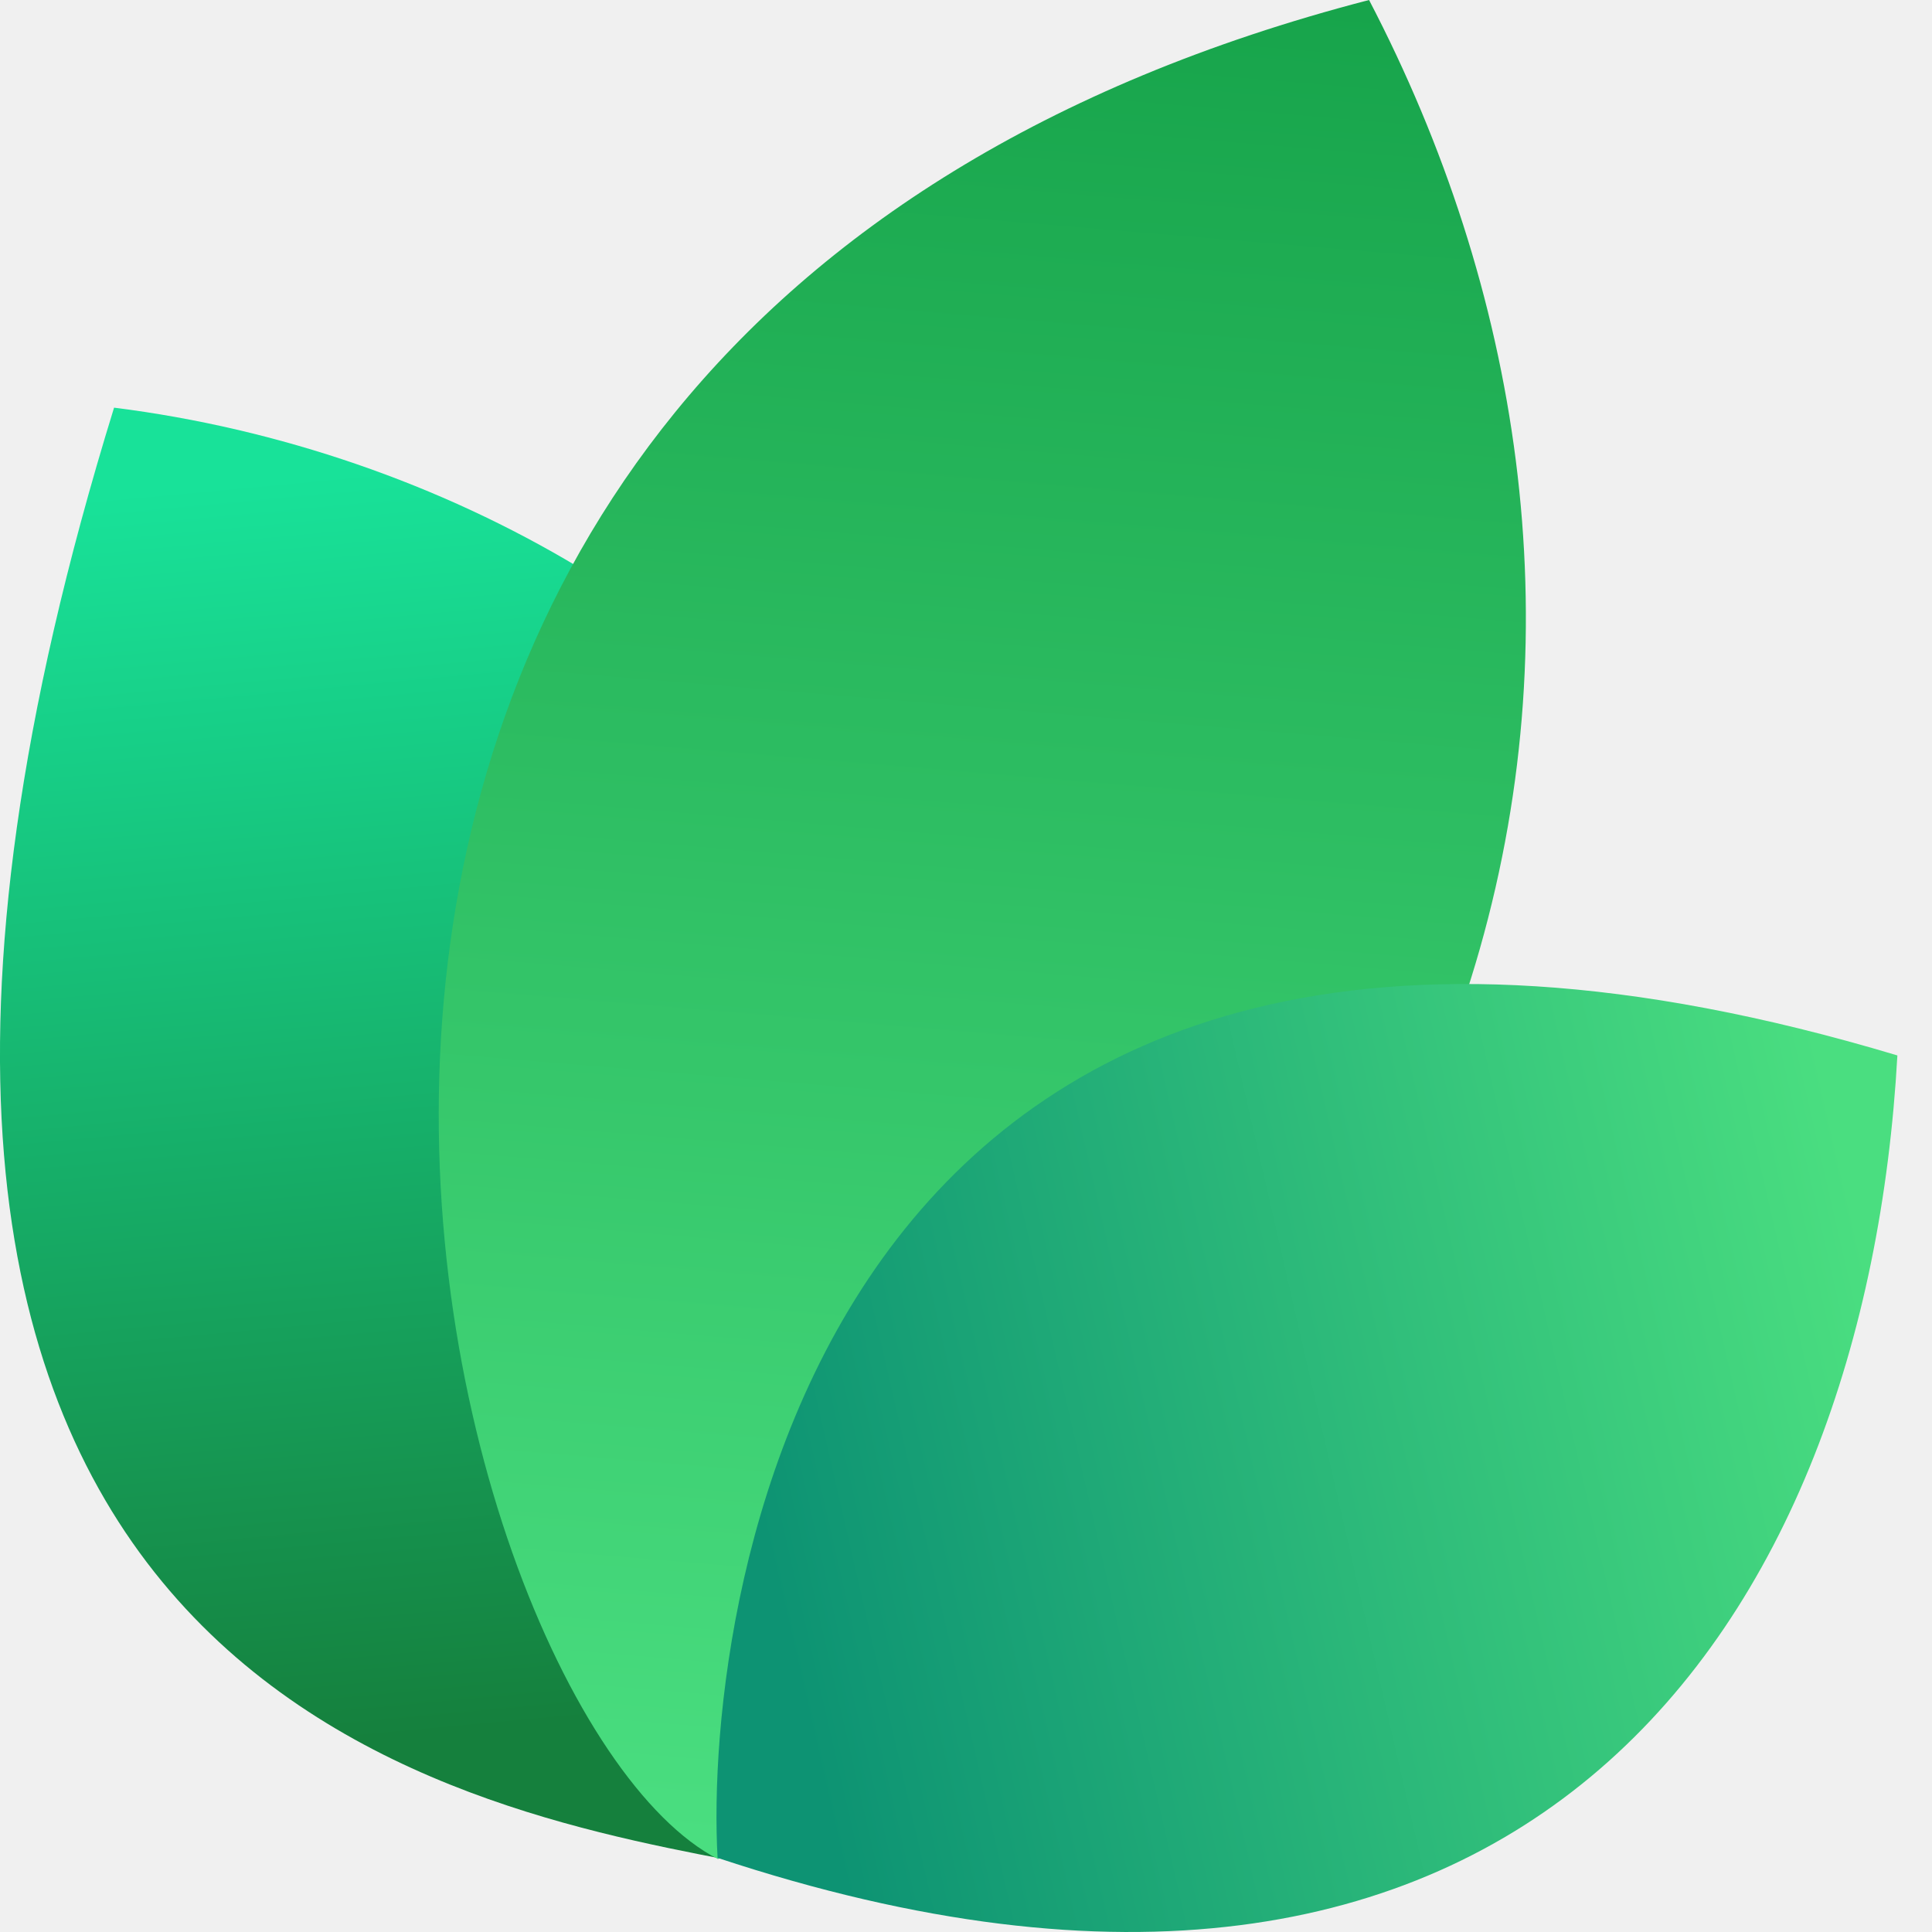
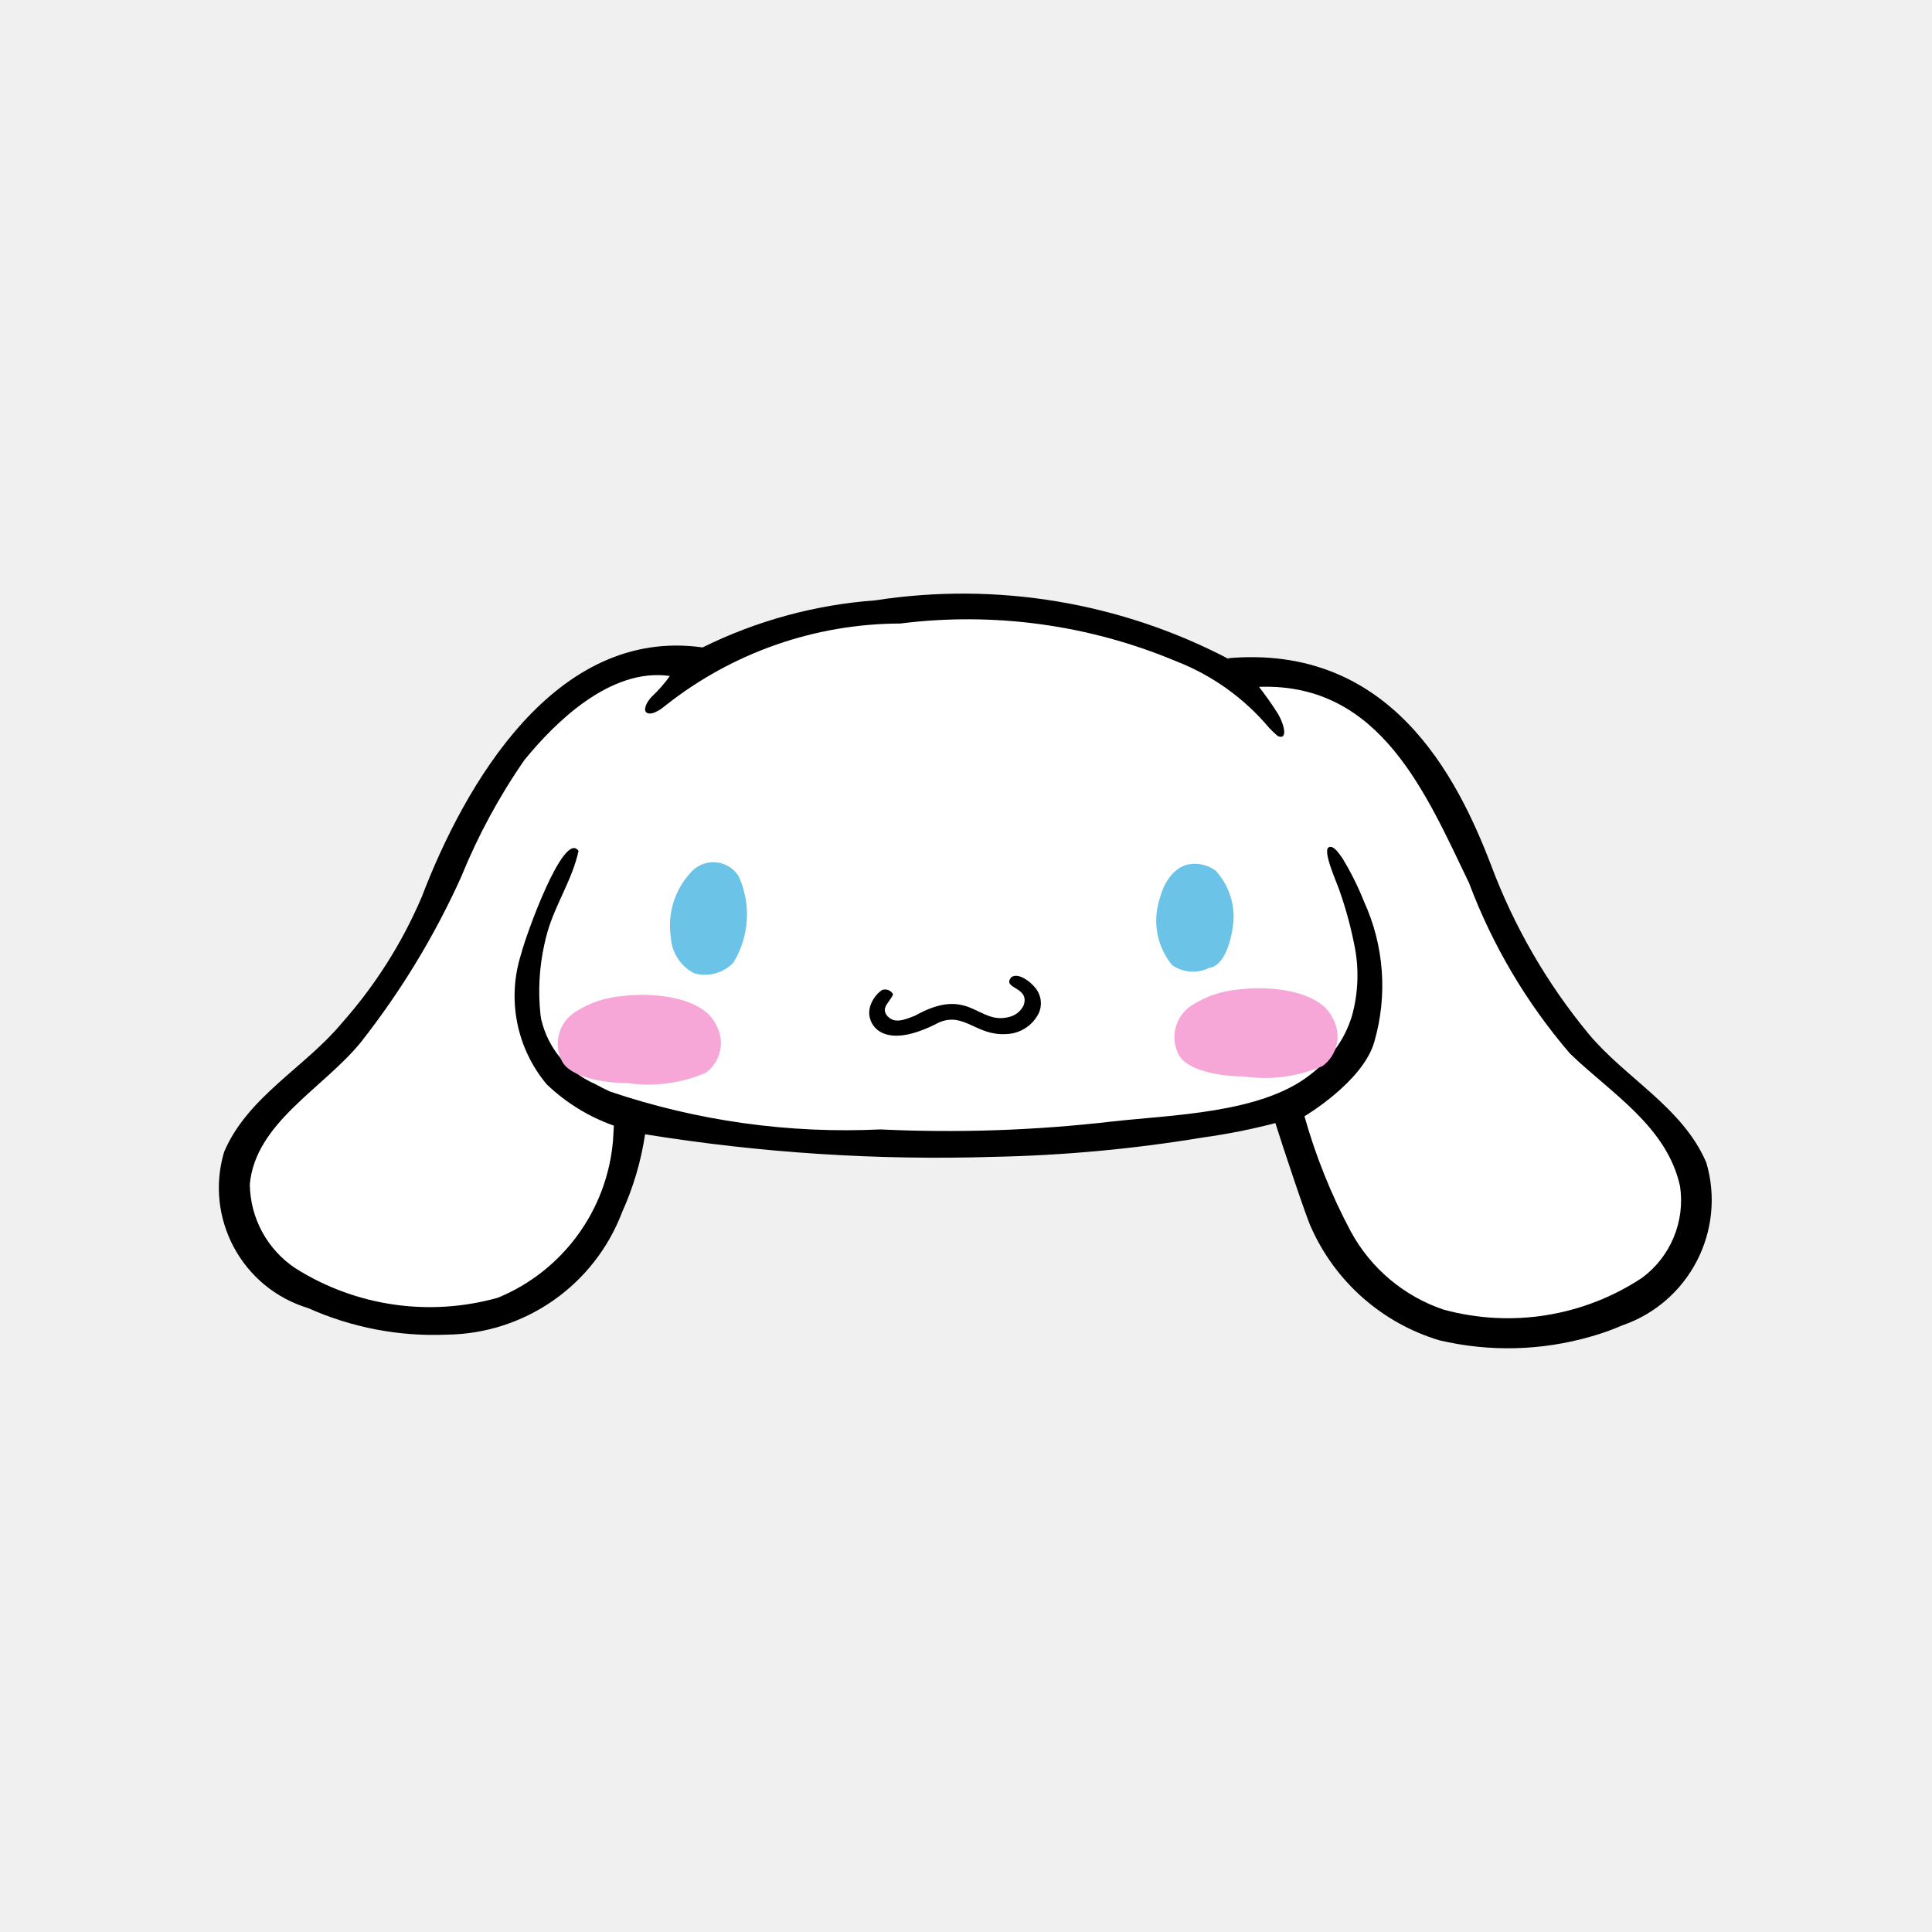
- <svg xmlns="http://www.w3.org/2000/svg" width="24" height="24" viewBox="0 0 24 24" fill="none">
-   <path d="M9.061 23.108C5.268 22.377 -3.391 20.627 1.417 5.064C9.634 6.099 16.973 14.064 9.061 23.108Z" fill="url(#paint0_linear_17557_2021)" />
-   <path d="M8.919 23.094C5.276 21.222 0.784 4.209 17.007 0C20.757 7.193 19.621 16.545 8.919 23.094Z" fill="url(#paint1_linear_17557_2021)" />
-   <path d="M8.914 23.079C8.735 19.882 10.159 9.085 23.57 13.111C23.181 20.123 18.984 26.418 8.914 23.079Z" fill="url(#paint2_linear_17557_2021)" />
-   <defs>
-     <linearGradient id="paint0_linear_17557_2021" x1="3.776" y1="5.916" x2="5.232" y2="21.559" gradientUnits="userSpaceOnUse">
-       <stop stop-color="#18E299" />
-       <stop offset="1" stop-color="#15803D" />
-     </linearGradient>
-     <linearGradient id="paint1_linear_17557_2021" x1="12.171" y1="-0.718" x2="10.19" y2="22.983" gradientUnits="userSpaceOnUse">
-       <stop stop-color="#16A34A" />
-       <stop offset="1" stop-color="#4ADE80" />
-     </linearGradient>
-     <linearGradient id="paint2_linear_17557_2021" x1="23.133" y1="15.353" x2="9.338" y2="18.52" gradientUnits="userSpaceOnUse">
-       <stop stop-color="#4ADE80" />
-       <stop offset="1" stop-color="#0D9373" />
-     </linearGradient>
-   </defs>
+ <svg xmlns="http://www.w3.org/2000/svg" version="1.1" id="Layer_1" x="0px" y="0px" viewBox="0 0 864 864" enable-background="new 0 0 864 864" xml:space="preserve">
+   <g id="CN">
+     <path d="M550.042,294.994c-48.69-25.64-104.34-34.93-158.72-26.5c-26.83,1.96-53.02,9.11-77.13,21.04   c-65.91-9.33-106.41,61.34-125.63,111.69c-8.79,20.57-20.85,39.59-35.71,56.32c-16.47,19.81-42.21,33-52.64,57.63   c-8.81,29.69,8.03,60.92,37.68,69.85c19.44,8.7,40.64,12.75,61.92,11.84c34.92-0.41,66.03-22.16,78.41-54.81   c5.01-11.07,8.46-22.78,10.27-34.8c51.54,8.33,103.77,11.71,155.96,10.09c31.3-0.63,62.52-3.52,93.4-8.64   c10.95-1.51,21.81-3.67,32.51-6.46c2.8,9.04,13.97,42.65,15.97,46.66c10.85,24.37,31.78,42.8,57.33,50.48   c22.36,5.28,45.7,4.7,67.78-1.67c4.79-1.34,9.49-3.01,14.05-5c29.94-10.3,46.5-42.32,37.6-72.71   c-10.42-24.65-36.16-37.83-52.64-57.63c-18.62-22.54-33.36-48.02-43.61-75.4c-15.45-40.45-45.52-98.92-117.73-92.62" />
+     <path fill="#FFFFFF" d="M563.732,307.144c53.82-1.54,74.12,48.17,93.22,87.7c10.45,27.87,25.73,53.69,45.12,76.28   c18.07,17.53,43.4,32.51,49.26,59.41c2.31,15.72-4.21,31.44-16.97,40.9c-26.17,17.33-58.55,22.51-88.83,14.22   c-17.73-6-32.54-18.48-41.45-34.93c-8.74-16.38-15.69-33.65-20.72-51.52c0,0,26.06-15.39,31.19-33.13   c6.08-20.84,4.46-43.17-4.57-62.92c-2.64-6.63-5.82-13.03-9.52-19.13c-1.42-1.95-3.96-6.23-6.25-5.11   c-2.85,1.43,3.48,15.5,4.55,18.62c2.8,7.83,5.04,15.86,6.69,24.01c2.46,11.04,2.11,22.52-1.03,33.39l-0.1,0.25   c-1.52,4.71-3.73,9.15-6.58,13.2c-3.4,4.75-7.49,8.96-12.14,12.49c-22.08,17.12-61.76,17.66-88.62,20.71   c-34.27,3.96-68.8,5.13-103.26,3.5c-41.02,1.95-82.05-3.8-120.95-16.95c-2.3-1.06-4.59-2.23-6.83-3.46   c-12.04-5.29-20.88-15.93-23.89-28.73l-0.08-0.37c-0.1-0.56-0.19-1.1-0.25-1.67c-1.15-10.54-0.57-21.19,1.71-31.54   c0.42-1.92,0.89-3.84,1.46-5.79c3.58-12.32,11.15-23.51,13.83-36.05c-6.61-9.56-23.72,38.21-25.64,46.04   c-6.48,20.13-2.16,42.17,11.43,58.37c8.58,8.22,18.81,14.51,30.01,18.46l-0.37,6.52c-2.59,31.26-22.45,58.45-51.44,70.42   c-30.7,8.65-63.62,3.87-90.59-13.15c-12.63-8.39-20.27-22.5-20.4-37.67c2.6-27.41,32.59-42.6,49.51-63.24   c17.95-22.78,33.06-47.66,45-74.1c7.48-18.42,16.97-35.96,28.29-52.3c13.52-16.58,38.4-41.41,65.05-37.57   c-2.34,3.29-5,6.33-7.94,9.09c-2.54,2.53-4.14,6.2-2.44,7.31c2.57,1.67,7.63-2.49,8.57-3.31c29.86-23.59,66.77-36.46,104.82-36.55   c41.76-5.27,84.16,0.49,123,16.71c16.34,6.28,30.82,16.62,42.06,30.03c1.18,1.25,2.43,2.44,3.74,3.55   c4.55,2.1,3.16-4.86,0.02-10.08c-2.23-3.73-6.24-9.12-8.36-11.91" />
+     <path fill="#F6A7D7" d="M320.182,458.244c-5.57-12.08-27.1-14.71-42.13-12.78c-7.39,0.62-14.51,3.04-20.74,7.05   c-7.43,4.67-10.04,14.26-5.99,22.05c3.67,7.22,18.97,9.83,29.17,9.78c11.94,1.76,24.14,0.16,35.22-4.62   C322.442,474.744,324.372,465.494,320.182,458.244z" />
+     <path fill="#F6A7D7" d="M595.972,455.294c-5.62-12.08-27.14-14.7-42.15-12.79c-7.38,0.61-14.5,3.02-20.74,7.02   c-7.44,4.68-10.05,14.29-5.99,22.09c3.62,7.2,18.97,9.82,29.15,9.78c11.93,1.75,24.12,0.15,35.2-4.64   C598.202,471.804,600.162,462.554,595.972,455.294z" />
+     <path fill="#6BC4E8" d="M330.322,391.824c5.72,12.49,4.83,27.02-2.38,38.71c-4.53,4.7-11.29,6.51-17.56,4.7   c-6.04-3.15-9.98-9.23-10.38-16.03c-1.64-10.68,1.75-21.51,9.2-29.34c5.03-5.42,13.49-5.73,18.91-0.71   C328.962,389.944,329.702,390.844,330.322,391.824z" />
+     <path fill="#6BC4E8" d="M543.622,389.334c5.49,5.96,8.38,13.85,8.04,21.94c-0.61,8.67-3.99,20.76-10.92,21.57   c-5.36,2.65-11.73,2.16-16.62-1.28c-6.8-8.33-8.85-19.57-5.45-29.77c1.7-6.81,6.44-14.96,14.41-15.46   C536.842,386.054,540.572,387.114,543.622,389.334z" />
+     <path d="M462.892,441.664c2.67,3.1,3.35,7.46,1.74,11.22c-2.75,5.79-8.56,9.51-14.98,9.57c-13.21,0.66-18.43-9.89-29.59-5.27   c-7.94,4.15-20.13,9.09-27.56,3.47c-2.99-2.34-4.37-6.19-3.56-9.9c0.8-3.24,2.75-6.07,5.47-8c1.9-0.7,4.02,0.1,4.98,1.89   c-1.39,3.6-5.66,5.88-2.63,9.65c3.19,3.58,7.34,1.95,12.5-0.1c24.45-13.68,27.92,4.32,42.03,0.6c2.8-0.66,5.16-2.53,6.44-5.11   c3.11-8.57-9.92-7.29-5.45-12.7C455.682,434.764,461.092,439.324,462.892,441.664z" />
+   </g>
</svg>
